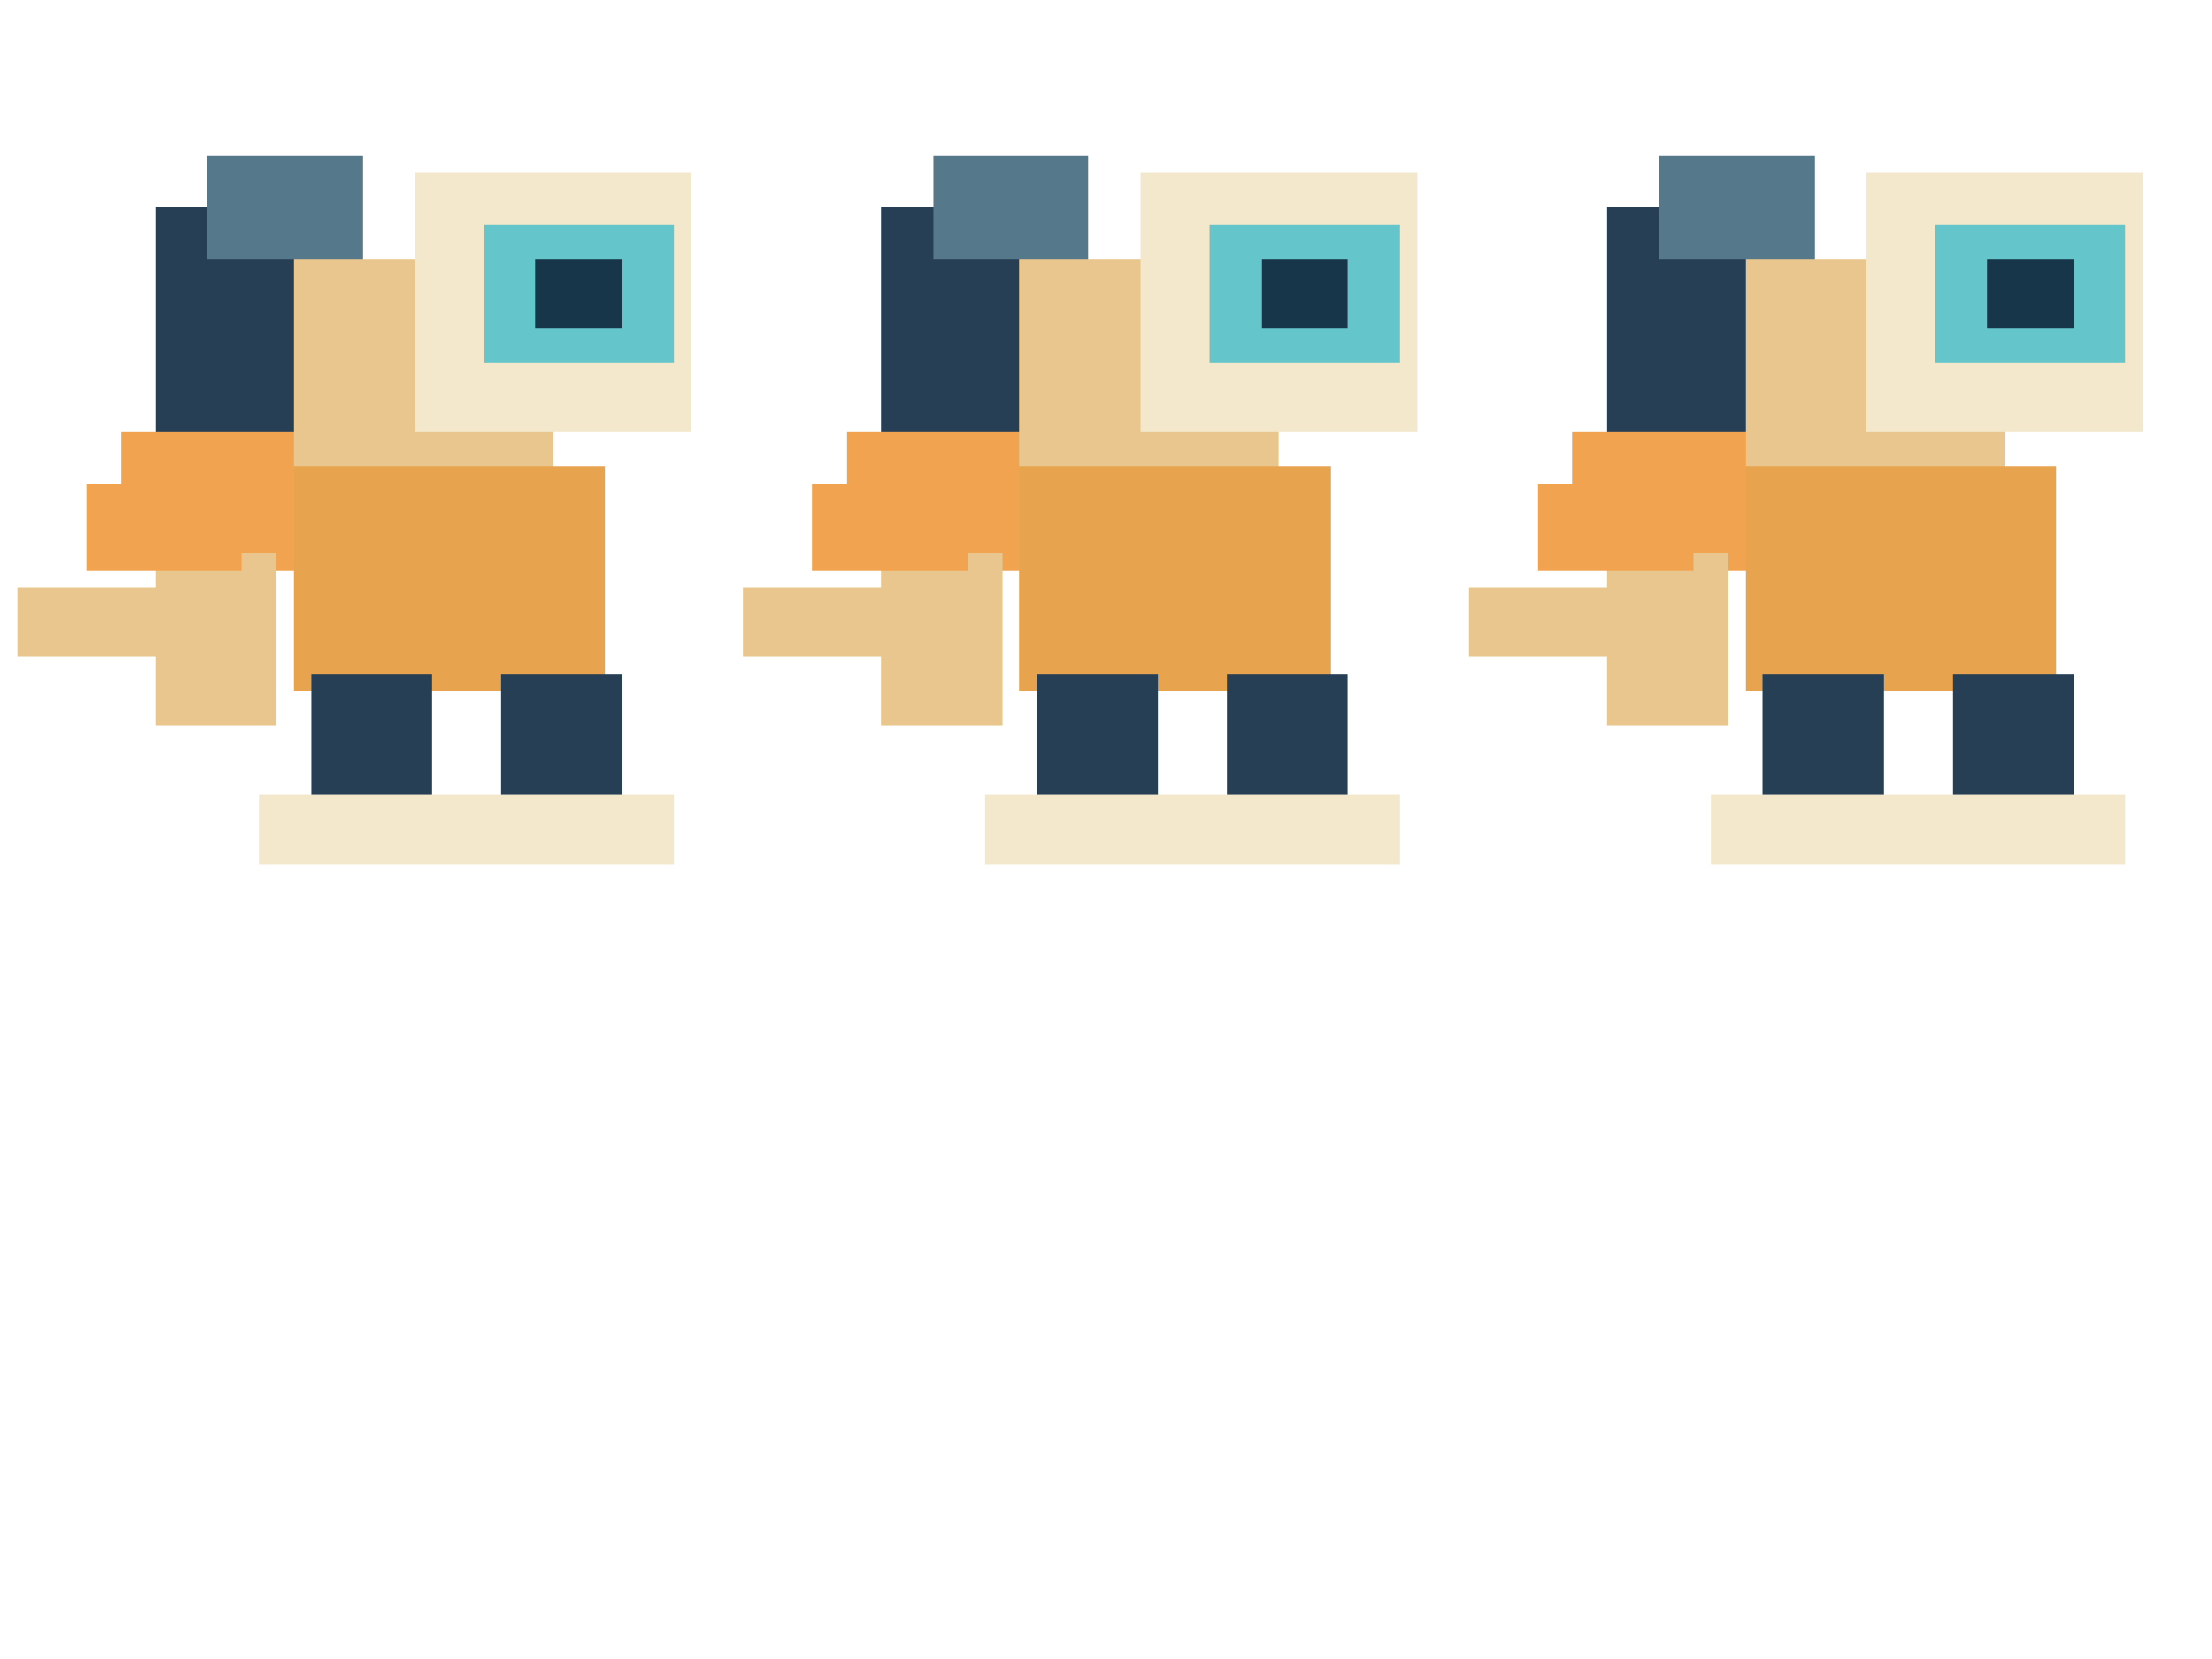
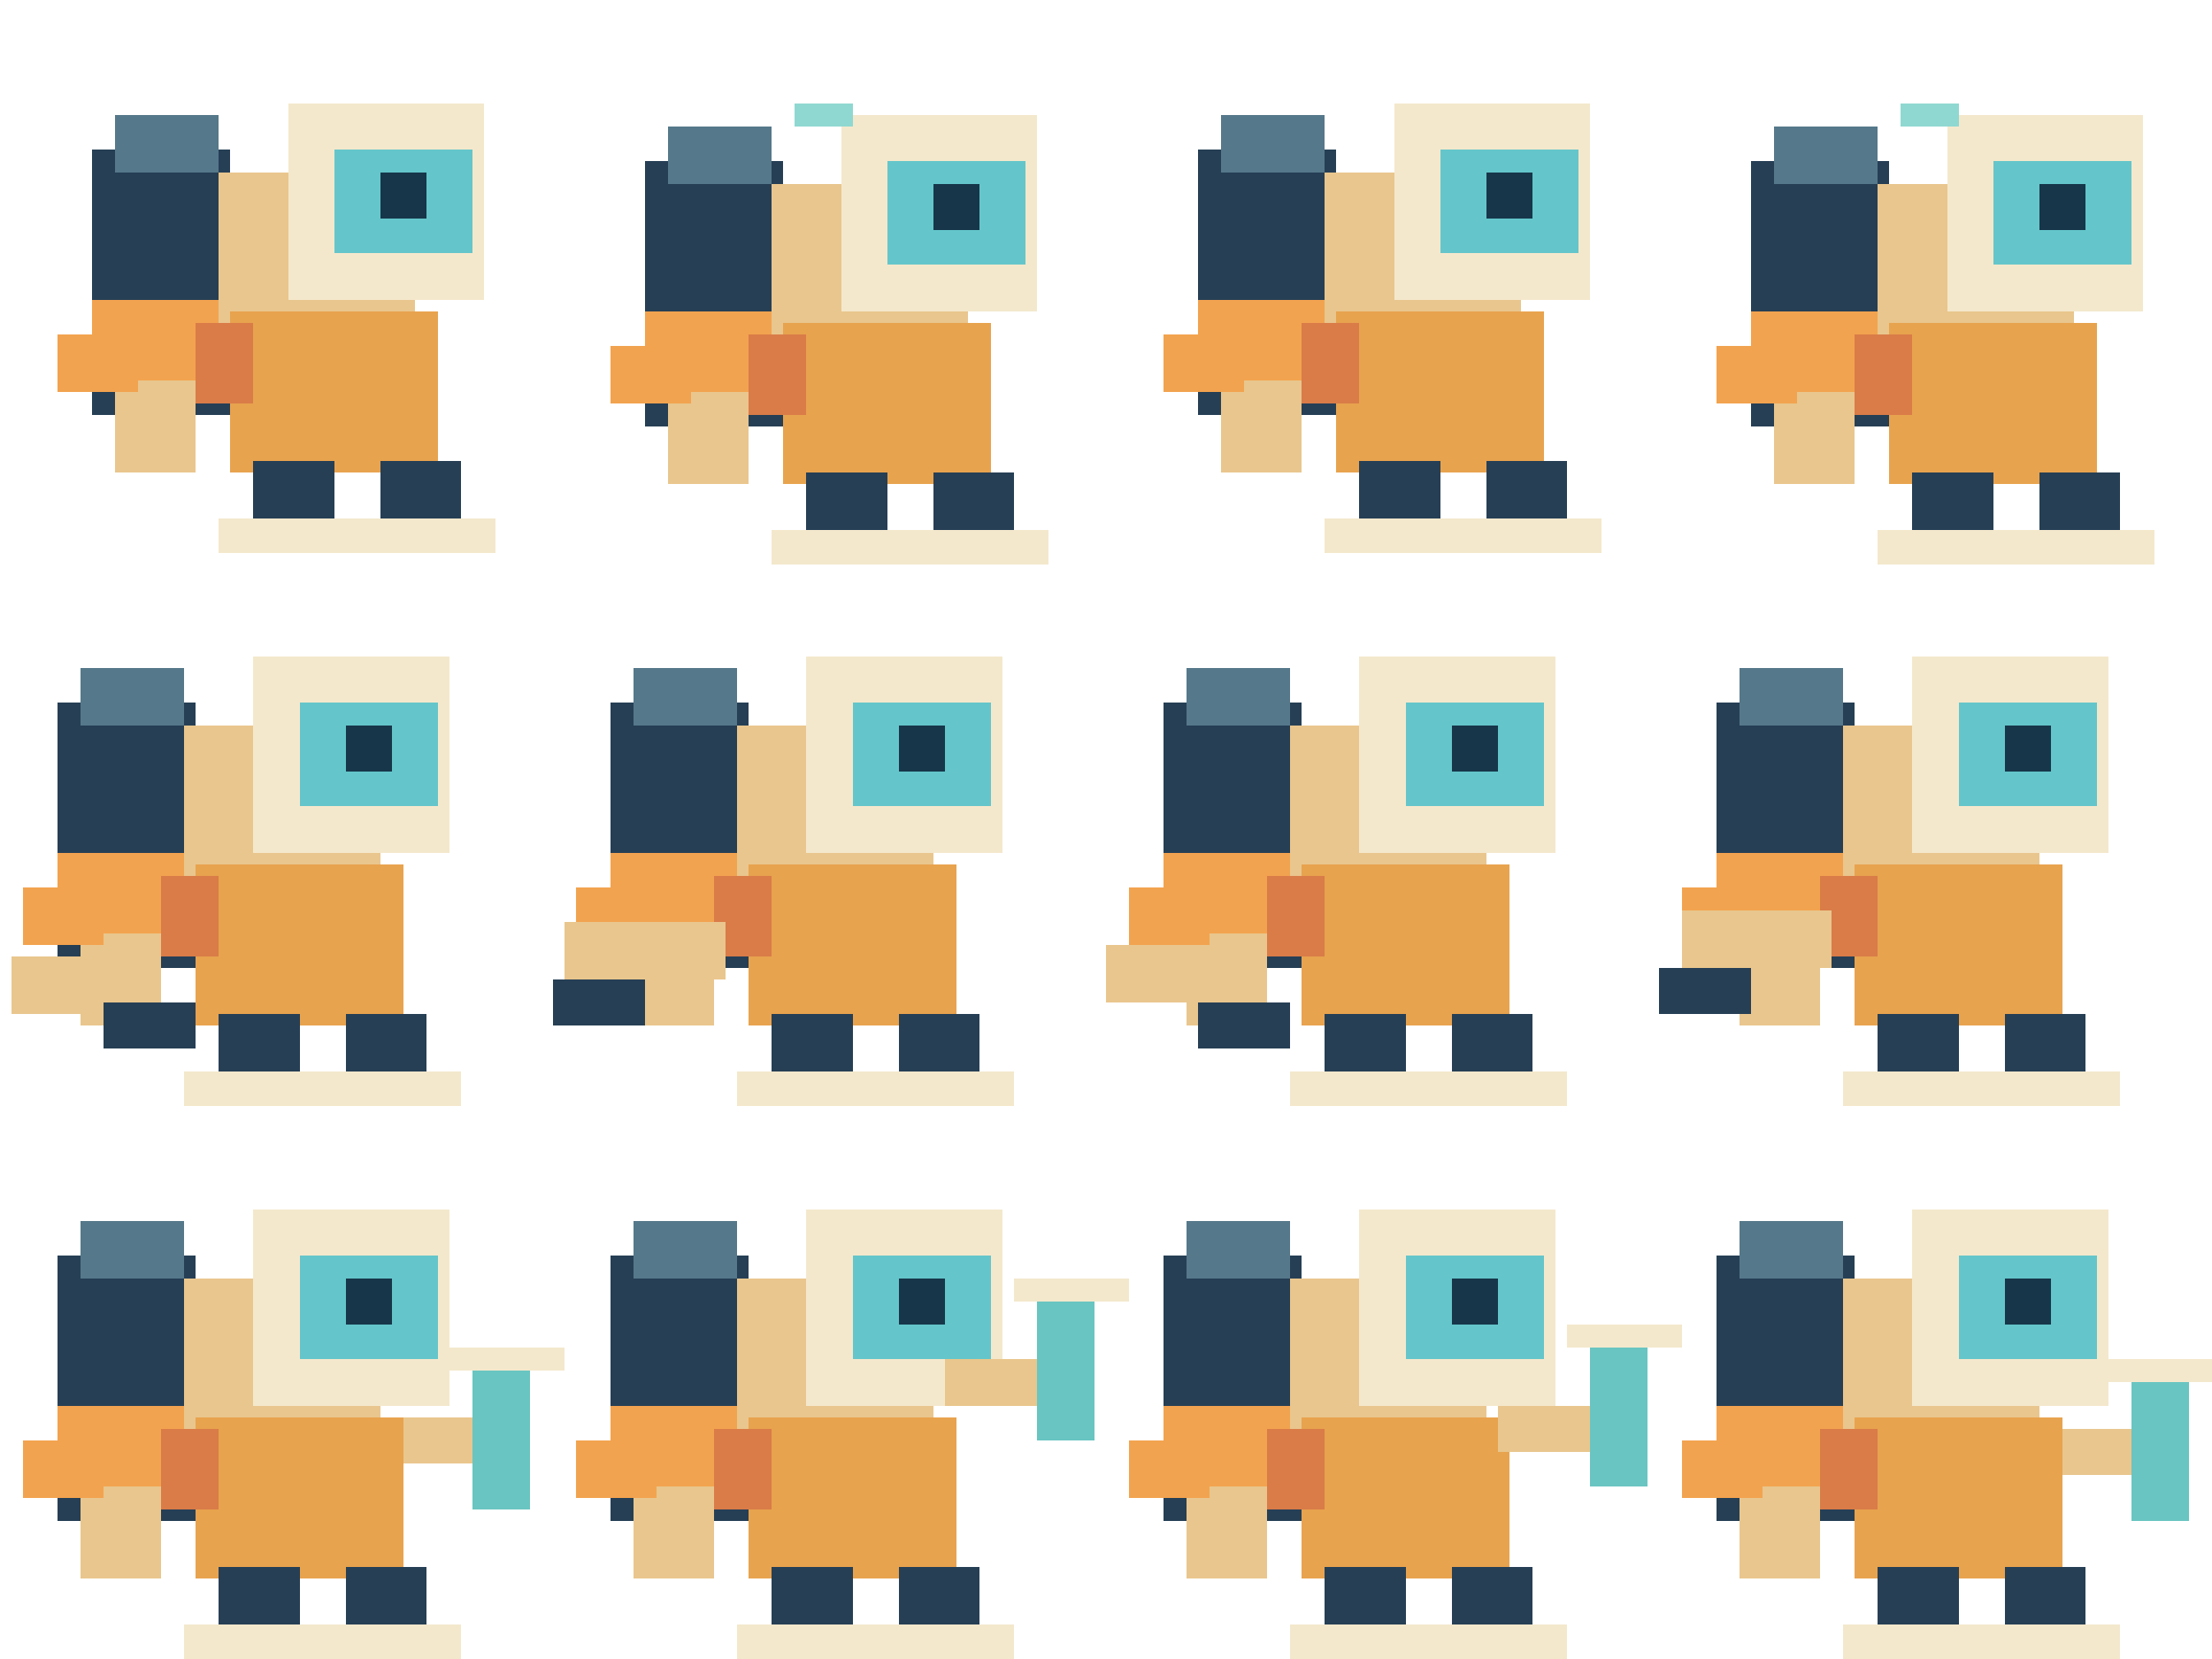
- <svg xmlns="http://www.w3.org/2000/svg" viewBox="0 0 128 96" shape-rendering="crispEdges">
+ <svg xmlns="http://www.w3.org/2000/svg" viewBox="0 0 192 144" shape-rendering="crispEdges">
  <defs>
-     <g id="diver">
-       <rect x="9" y="12" width="12" height="15" fill="#263f55" />
-       <rect x="12" y="9" width="9" height="6" fill="#55788a" />
-       <rect x="7" y="25" width="17" height="8" fill="#f2a34f" />
-       <rect x="9" y="32" width="7" height="10" fill="#e9c68d" />
-       <rect x="18" y="32" width="7" height="10" fill="#e9c68d" />
-       <rect x="17" y="15" width="15" height="13" fill="#e9c68d" />
-       <rect x="24" y="10" width="16" height="15" fill="#f4e8cc" />
-       <rect x="28" y="13" width="11" height="8" fill="#64c6ca" />
-       <rect x="31" y="15" width="5" height="4" fill="#17364a" />
-       <rect x="17" y="27" width="18" height="13" fill="#e8a34e" />
-       <rect x="18" y="39" width="7" height="9" fill="#263f55" />
-       <rect x="29" y="39" width="7" height="9" fill="#263f55" />
-       <rect x="15" y="46" width="12" height="4" fill="#f4e8cc" />
-       <rect x="27" y="46" width="12" height="4" fill="#f4e8cc" />
-       <rect x="5" y="28" width="9" height="5" fill="#f2a34f" />
-       <rect x="1" y="34" width="10" height="4" fill="#e9c68d" />
+     <g id="body">
+       <rect x="5" y="13" width="12" height="23" fill="#263f55" />
+       <rect x="7" y="10" width="9" height="5" fill="#55788a" />
+       <rect x="5" y="26" width="14" height="8" fill="#f2a34f" />
+       <rect x="7" y="33" width="7" height="8" fill="#e9c68d" />
+       <rect x="16" y="15" width="17" height="13" fill="#e9c68d" />
+       <rect x="22" y="9" width="17" height="17" fill="#f4e8cc" />
+       <rect x="26" y="13" width="12" height="9" fill="#64c6ca" />
+       <rect x="30" y="15" width="4" height="4" fill="#17364a" />
+       <rect x="17" y="27" width="18" height="14" fill="#e8a34e" />
+       <rect x="19" y="40" width="7" height="6" fill="#263f55" />
+       <rect x="30" y="40" width="7" height="6" fill="#263f55" />
+       <rect x="16" y="45" width="12" height="3" fill="#f4e8cc" />
+       <rect x="28" y="45" width="12" height="3" fill="#f4e8cc" />
+       <rect x="14" y="28" width="5" height="7" fill="#d97c48" />
+       <rect x="2" y="29" width="7" height="5" fill="#f2a34f" />
    </g>
  </defs>
-   <use href="#diver" x="0" y="0" />
-   <use href="#diver" x="42" y="0" />
-   <use href="#diver" x="84" y="0" />
-   <g transform="translate(0 0)">
-     <rect x="0" y="0" width="128" height="1" fill="none" />
+   <g transform="translate(3 0)">
+     <use href="#body" />
+   </g>
+   <g transform="translate(51 1)">
+     <use href="#body" />
+     <rect x="18" y="8" width="5" height="2" fill="#8fd8d1" />
+   </g>
+   <g transform="translate(99 0)">
+     <use href="#body" />
+   </g>
+   <g transform="translate(147 1)">
+     <use href="#body" />
+     <rect x="18" y="8" width="5" height="2" fill="#8fd8d1" />
+   </g>
+   <g transform="translate(0 48)">
+     <use href="#body" />
+     <rect x="1" y="35" width="13" height="5" fill="#e9c68d" />
+     <rect x="9" y="39" width="8" height="4" fill="#263f55" />
+   </g>
+   <g transform="translate(48 48)">
+     <use href="#body" />
+     <rect x="1" y="32" width="14" height="5" fill="#e9c68d" />
+     <rect x="0" y="37" width="8" height="4" fill="#263f55" />
+   </g>
+   <g transform="translate(96 48)">
+     <use href="#body" />
+     <rect x="0" y="34" width="14" height="5" fill="#e9c68d" />
+     <rect x="8" y="39" width="8" height="4" fill="#263f55" />
+   </g>
+   <g transform="translate(144 48)">
+     <use href="#body" />
+     <rect x="2" y="31" width="13" height="5" fill="#e9c68d" />
+     <rect x="0" y="36" width="8" height="4" fill="#263f55" />
+   </g>
+   <g transform="translate(0 96)">
+     <use href="#body" />
+     <rect x="35" y="27" width="8" height="4" fill="#e9c68d" />
+     <rect x="41" y="23" width="5" height="12" fill="#69c5c1" />
+     <rect x="39" y="21" width="10" height="2" fill="#f4e8cc" />
+   </g>
+   <g transform="translate(48 96)">
+     <use href="#body" />
+     <rect x="34" y="22" width="10" height="4" fill="#e9c68d" />
+     <rect x="42" y="17" width="5" height="12" fill="#69c5c1" />
+     <rect x="40" y="15" width="10" height="2" fill="#f4e8cc" />
+   </g>
+   <g transform="translate(96 96)">
+     <use href="#body" />
+     <rect x="34" y="26" width="10" height="4" fill="#e9c68d" />
+     <rect x="42" y="21" width="5" height="12" fill="#69c5c1" />
+     <rect x="40" y="19" width="10" height="2" fill="#f4e8cc" />
+   </g>
+   <g transform="translate(144 96)">
+     <use href="#body" />
+     <rect x="35" y="28" width="8" height="4" fill="#e9c68d" />
+     <rect x="41" y="24" width="5" height="12" fill="#69c5c1" />
+     <rect x="39" y="22" width="10" height="2" fill="#f4e8cc" />
  </g>
</svg>
